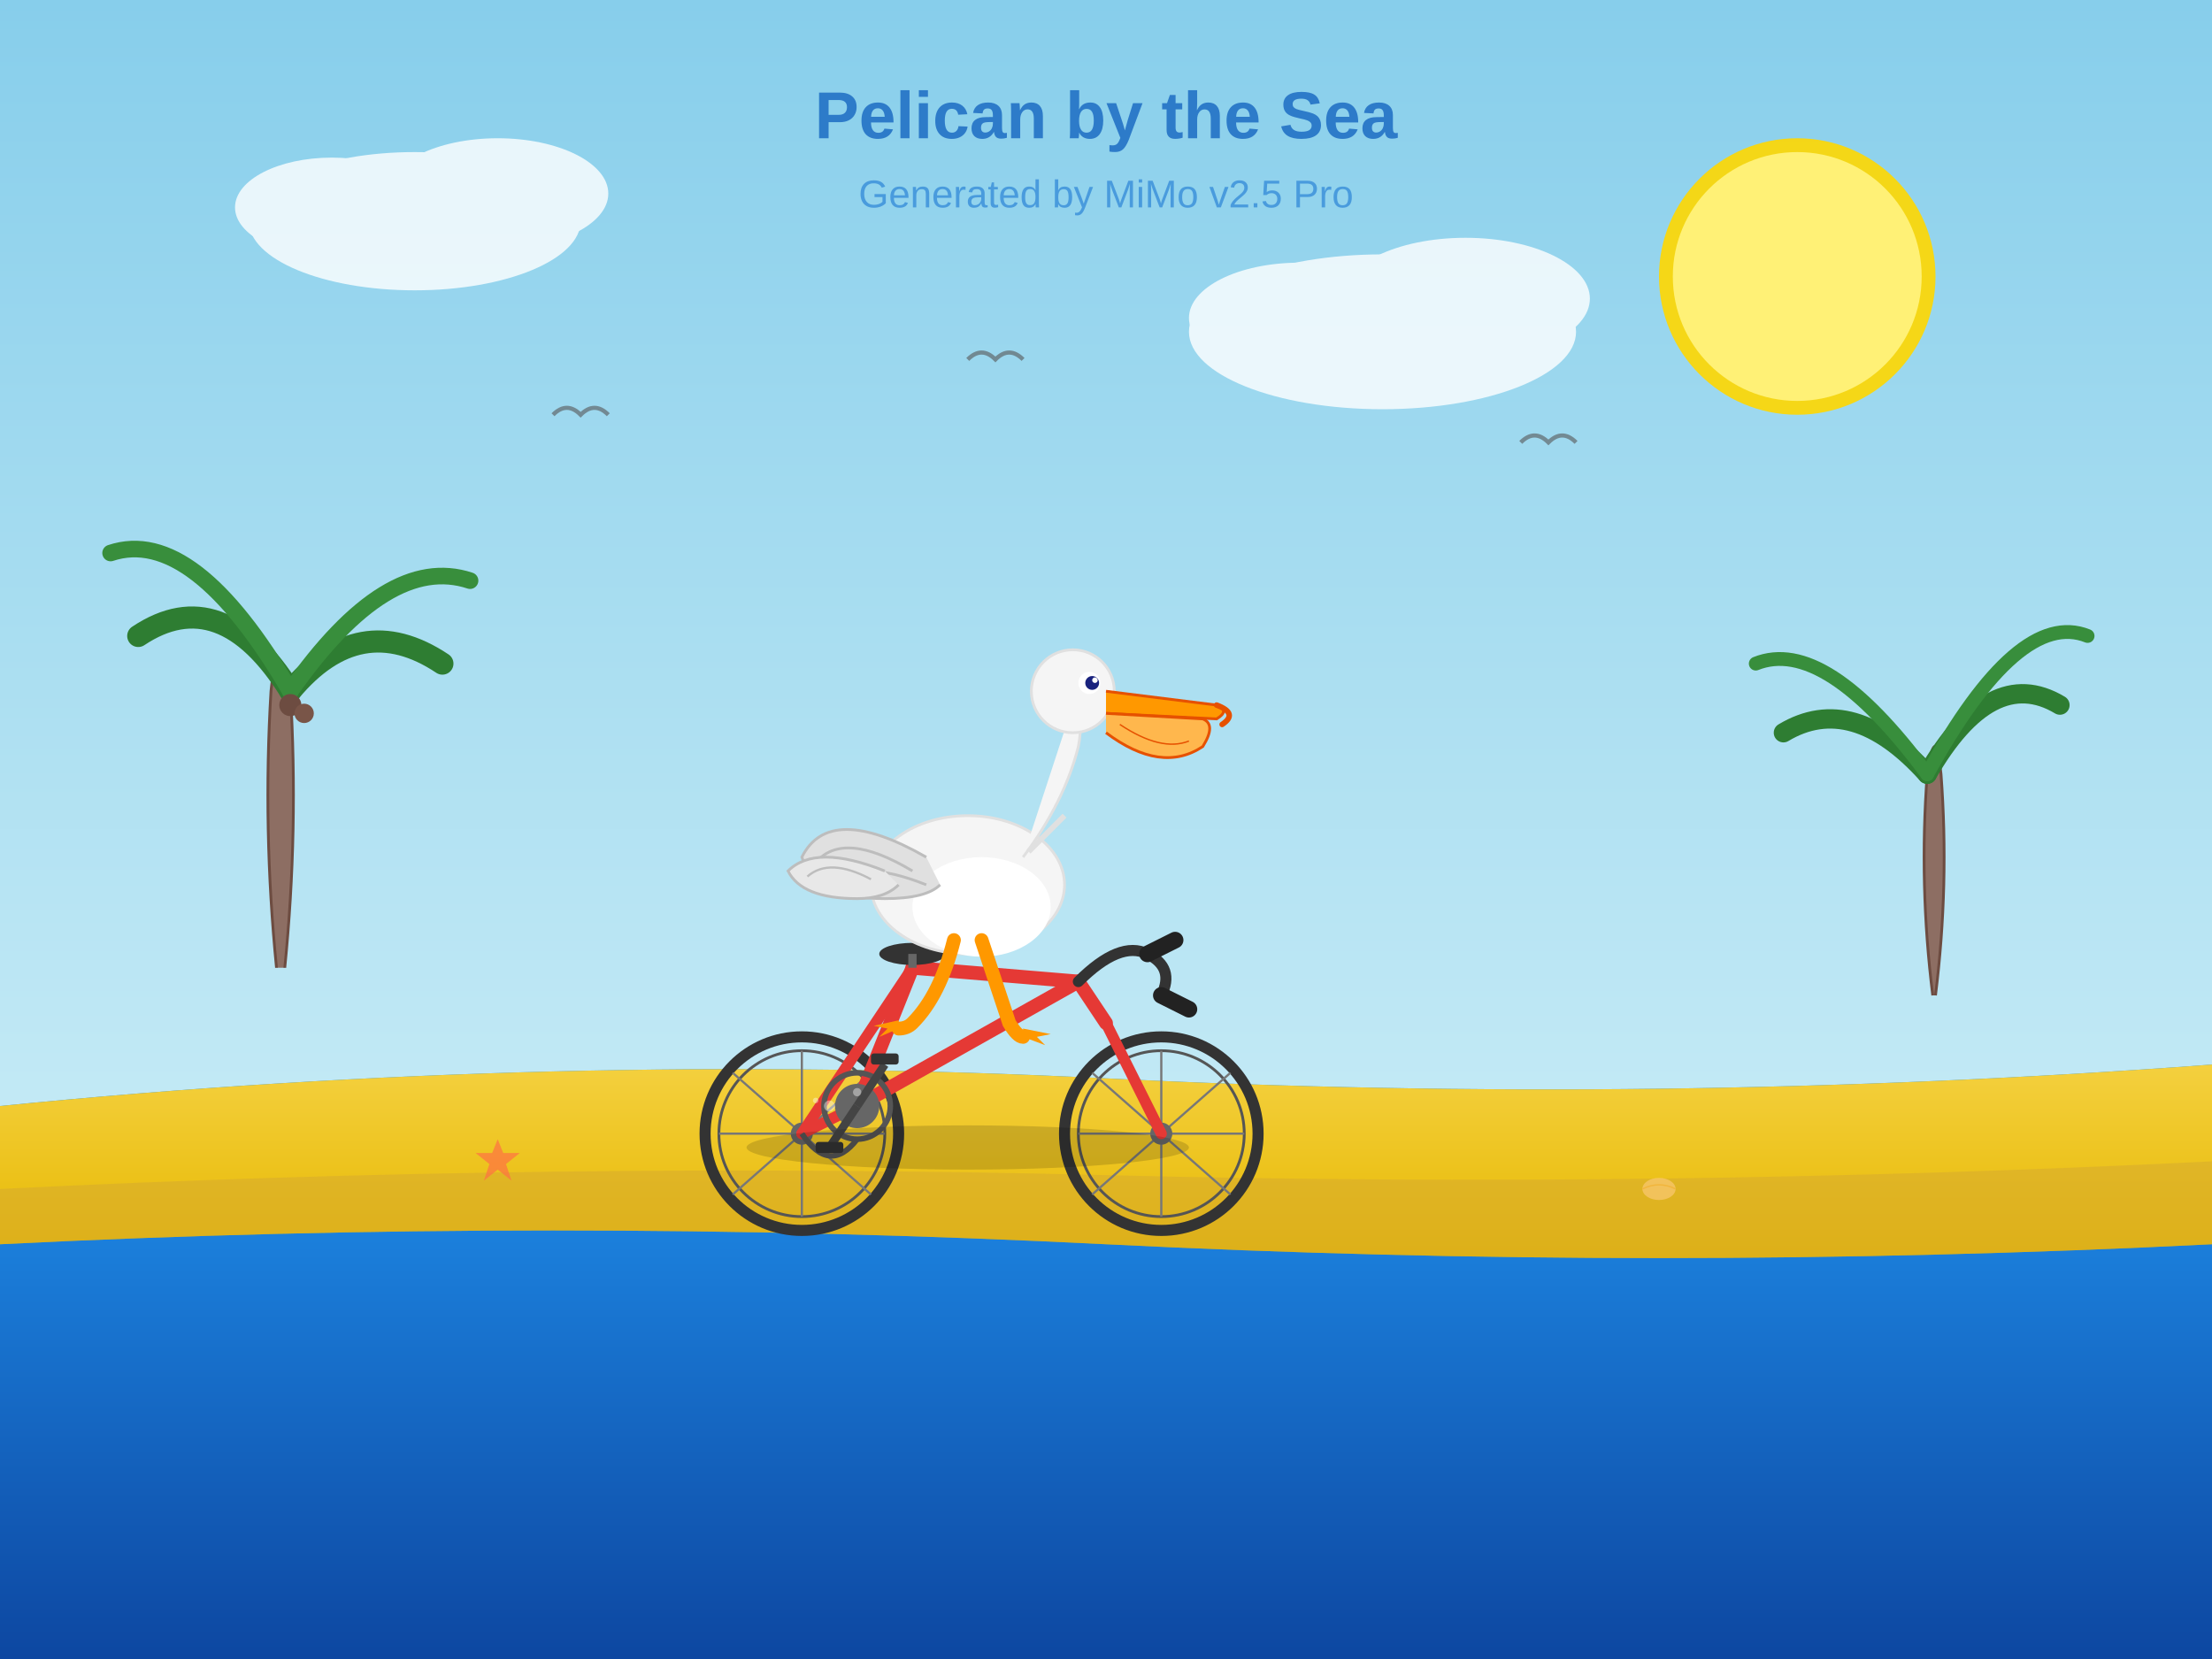
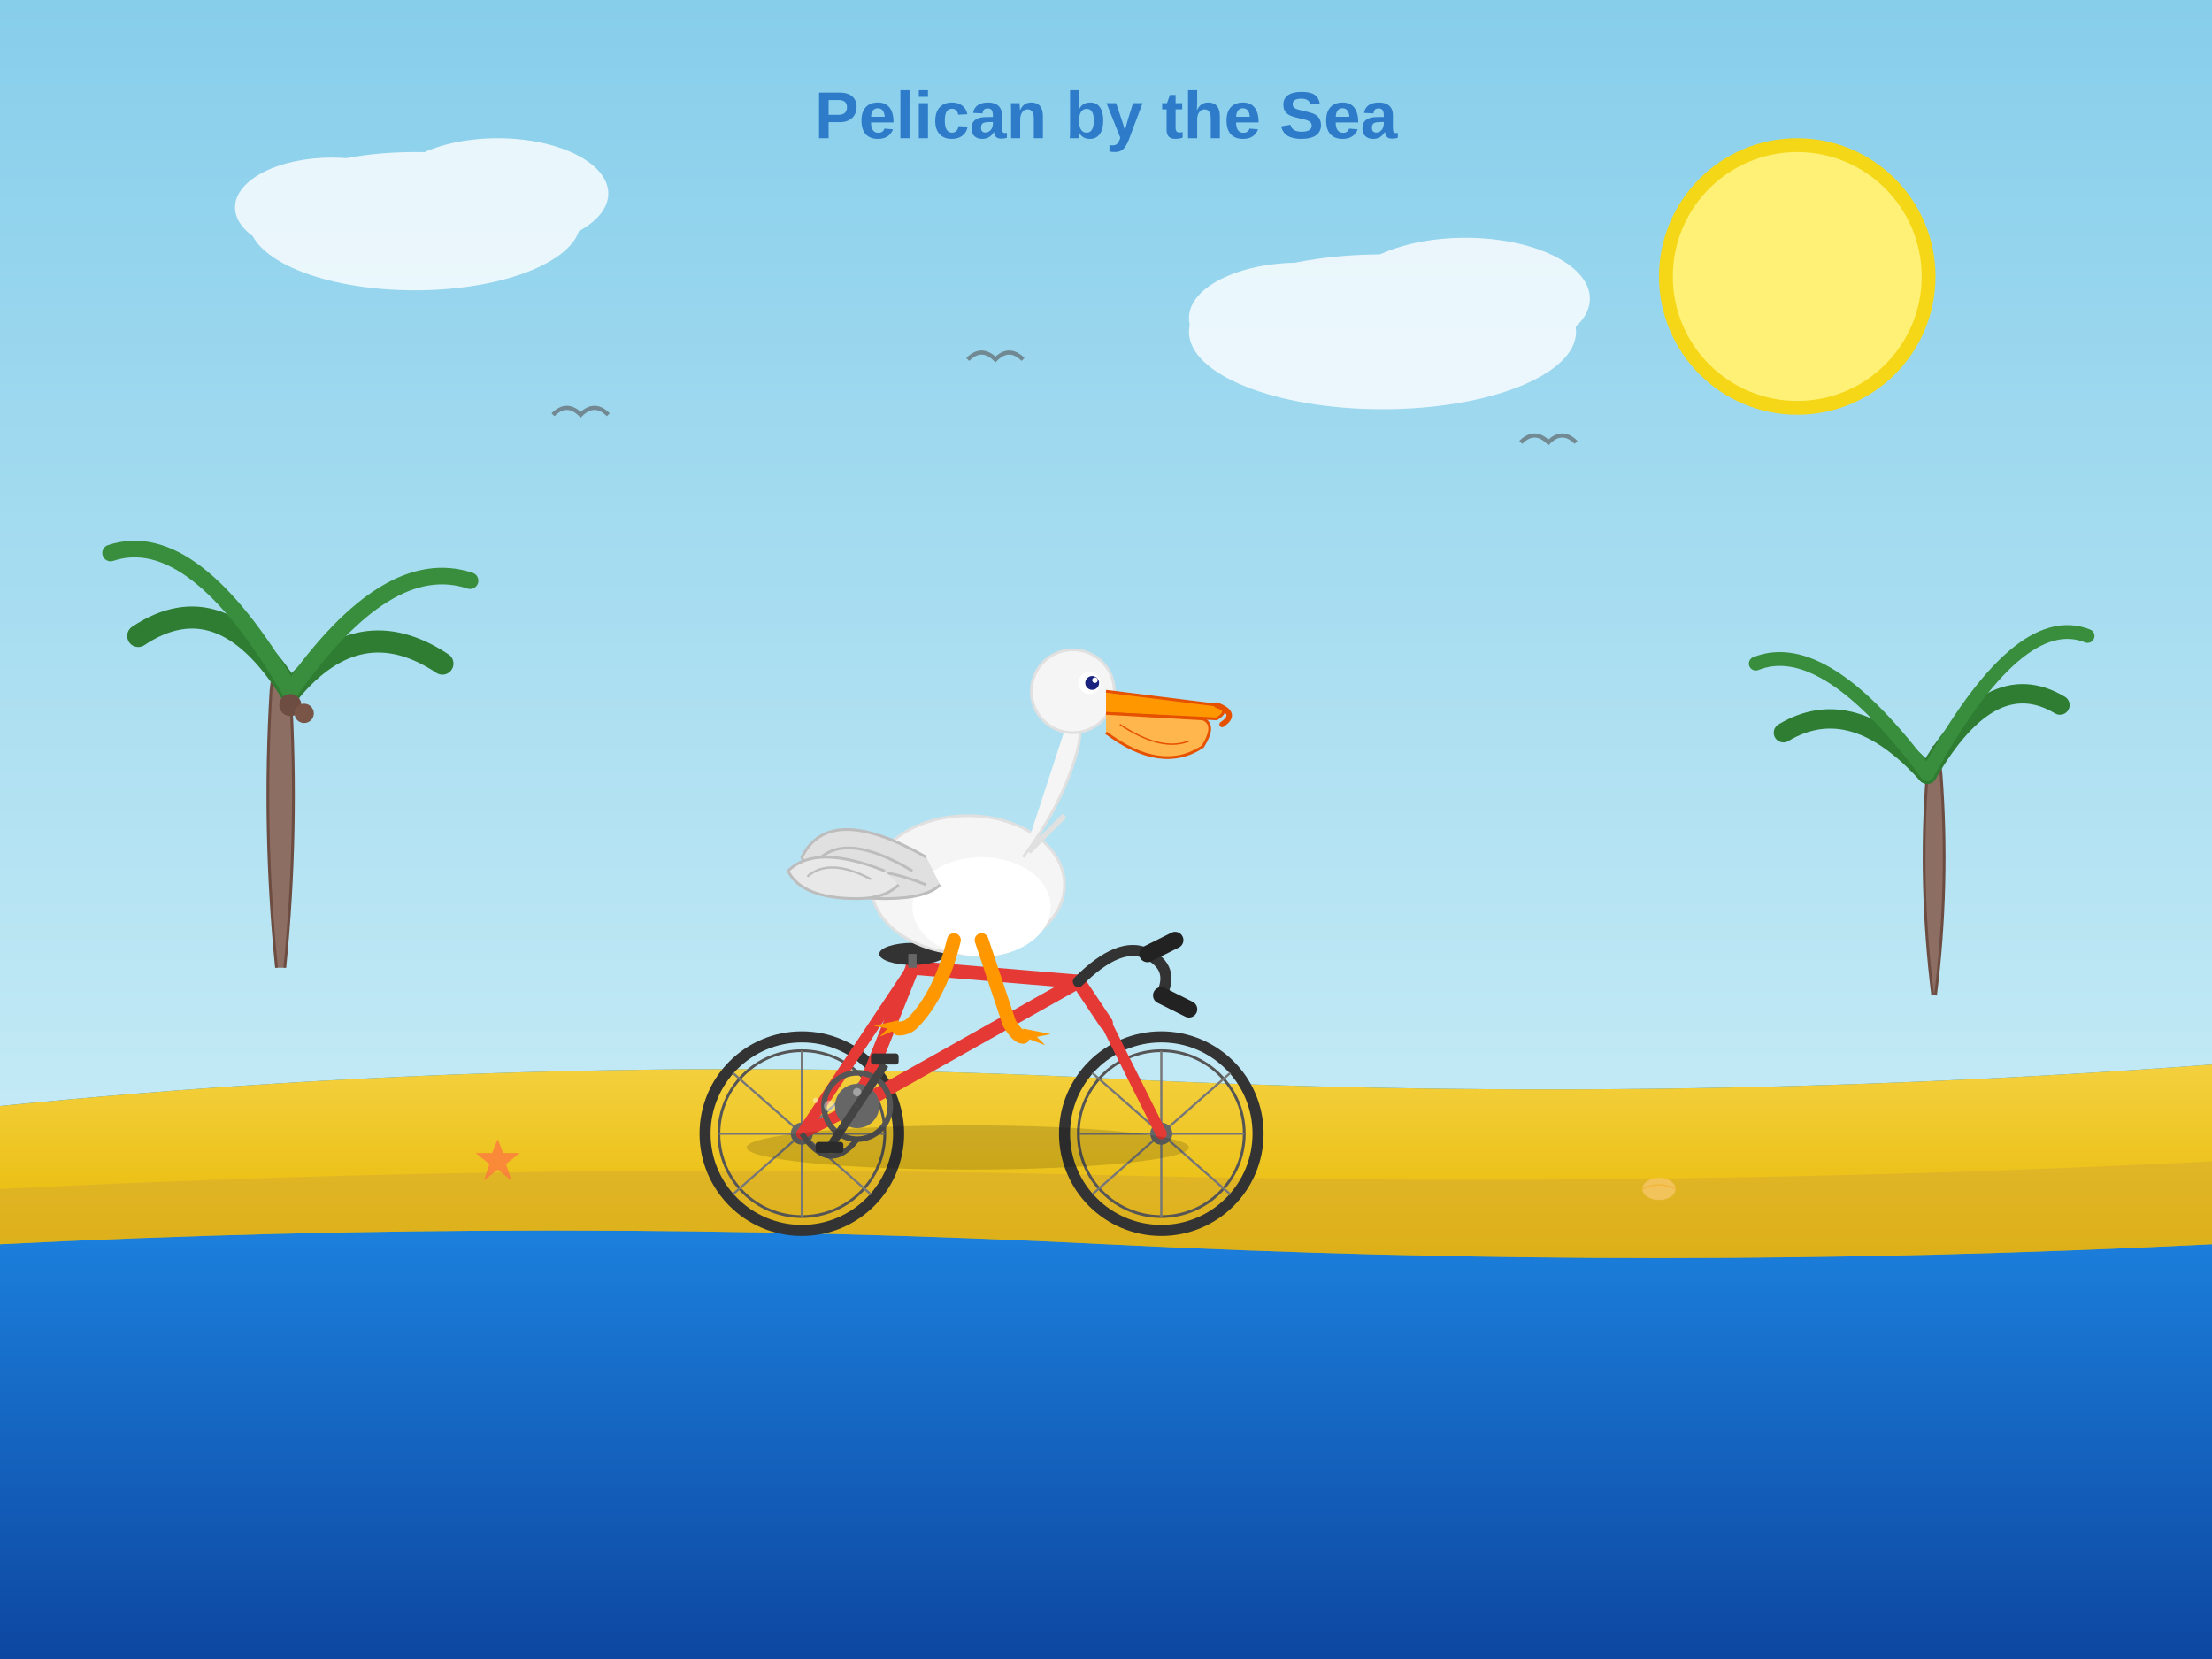
<svg xmlns="http://www.w3.org/2000/svg" viewBox="0 0 800 600" width="800" height="600">
  <defs>
    <linearGradient id="sky" x1="0%" y1="0%" x2="0%" y2="100%">
      <stop offset="0%" style="stop-color:#87CEEB" />
      <stop offset="100%" style="stop-color:#E0F7FA" />
    </linearGradient>
    <linearGradient id="water" x1="0%" y1="0%" x2="0%" y2="100%">
      <stop offset="0%" style="stop-color:#2196F3" />
      <stop offset="100%" style="stop-color:#0D47A1" />
    </linearGradient>
    <linearGradient id="sand" x1="0%" y1="0%" x2="0%" y2="100%">
      <stop offset="0%" style="stop-color:#F4D03F" />
      <stop offset="100%" style="stop-color:#E6B800" />
    </linearGradient>
  </defs>
  <rect width="800" height="600" fill="url(#sky)" />
  <circle cx="650" cy="100" r="50" fill="#FFD700" opacity="0.9" />
  <circle cx="650" cy="100" r="45" fill="#FFF176" />
  <g opacity="0.8">
    <ellipse cx="150" cy="80" rx="60" ry="25" fill="white" />
    <ellipse cx="180" cy="70" rx="40" ry="20" fill="white" />
    <ellipse cx="120" cy="75" rx="35" ry="18" fill="white" />
    <ellipse cx="500" cy="120" rx="70" ry="28" fill="white" />
    <ellipse cx="530" cy="108" rx="45" ry="22" fill="white" />
    <ellipse cx="470" cy="115" rx="40" ry="20" fill="white" />
  </g>
  <path d="M0 400 Q200 380 400 390 Q600 400 800 385 L800 600 L0 600 Z" fill="url(#water)" />
  <path d="M0 420 Q100 410 200 420 Q300 430 400 420 Q500 410 600 420 Q700 430 800 420" stroke="#1976D2" stroke-width="3" fill="none" opacity="0.6" />
  <path d="M0 440 Q100 430 200 440 Q300 450 400 440 Q500 430 600 440 Q700 450 800 440" stroke="#1976D2" stroke-width="2" fill="none" opacity="0.4" />
  <path d="M0 400 Q200 380 400 390 Q600 400 800 385 L800 450 Q600 460 400 450 Q200 440 0 450 Z" fill="url(#sand)" />
  <path d="M0 430 Q200 420 400 425 Q600 430 800 420 L800 450 Q600 460 400 450 Q200 440 0 450 Z" fill="#D4A830" opacity="0.5" />
  <g transform="translate(100, 350)">
    <path d="M0 0 Q-5 -50 -2 -100 Q0 -120 5 -100 Q8 -50 3 0" fill="#8D6E63" stroke="#6D4C41" stroke-width="1" />
    <path d="M5 -100 Q30 -130 60 -110" stroke="#2E7D32" stroke-width="8" fill="none" stroke-linecap="round" />
    <path d="M5 -100 Q-20 -140 -50 -120" stroke="#2E7D32" stroke-width="8" fill="none" stroke-linecap="round" />
    <path d="M5 -100 Q40 -150 70 -140" stroke="#388E3C" stroke-width="6" fill="none" stroke-linecap="round" />
    <path d="M5 -100 Q-30 -160 -60 -150" stroke="#388E3C" stroke-width="6" fill="none" stroke-linecap="round" />
    <circle cx="5" cy="-95" r="4" fill="#6D4C41" />
    <circle cx="10" cy="-92" r="3.5" fill="#795548" />
  </g>
  <g transform="translate(700, 360)">
    <path d="M0 0 Q5 -40 2 -80 Q0 -100 -3 -80 Q-6 -40 -1 0" fill="#8D6E63" stroke="#6D4C41" stroke-width="1" />
    <path d="M-3 -80 Q-30 -110 -55 -95" stroke="#2E7D32" stroke-width="7" fill="none" stroke-linecap="round" />
    <path d="M-3 -80 Q20 -120 45 -105" stroke="#2E7D32" stroke-width="7" fill="none" stroke-linecap="round" />
    <path d="M-3 -80 Q-40 -130 -65 -120" stroke="#388E3C" stroke-width="5" fill="none" stroke-linecap="round" />
    <path d="M-3 -80 Q30 -140 55 -130" stroke="#388E3C" stroke-width="5" fill="none" stroke-linecap="round" />
  </g>
  <g fill="none" stroke="#555" stroke-width="1.5" opacity="0.6">
    <path d="M200 150 Q205 145 210 150 Q215 145 220 150" />
    <path d="M350 130 Q355 125 360 130 Q365 125 370 130" />
    <path d="M550 160 Q555 155 560 160 Q565 155 570 160" />
  </g>
  <g transform="translate(350, 380)">
    <circle cx="-60" cy="30" r="35" fill="none" stroke="#333" stroke-width="4" />
    <circle cx="-60" cy="30" r="30" fill="none" stroke="#555" stroke-width="1" />
    <line x1="-60" y1="0" x2="-60" y2="60" stroke="#777" stroke-width="0.8" />
    <line x1="-90" y1="30" x2="-30" y2="30" stroke="#777" stroke-width="0.8" />
    <line x1="-85" y1="8" x2="-35" y2="52" stroke="#777" stroke-width="0.8" />
    <line x1="-85" y1="52" x2="-35" y2="8" stroke="#777" stroke-width="0.8" />
    <circle cx="-60" cy="30" r="4" fill="#666" />
    <circle cx="70" cy="30" r="35" fill="none" stroke="#333" stroke-width="4" />
    <circle cx="70" cy="30" r="30" fill="none" stroke="#555" stroke-width="1" />
    <line x1="70" y1="0" x2="70" y2="60" stroke="#777" stroke-width="0.8" />
    <line x1="40" y1="30" x2="100" y2="30" stroke="#777" stroke-width="0.8" />
    <line x1="45" y1="8" x2="95" y2="52" stroke="#777" stroke-width="0.8" />
    <line x1="45" y1="52" x2="95" y2="8" stroke="#777" stroke-width="0.8" />
    <circle cx="70" cy="30" r="4" fill="#666" />
    <line x1="-20" y1="-30" x2="-40" y2="20" stroke="#E53935" stroke-width="5" stroke-linecap="round" />
    <line x1="-20" y1="-30" x2="40" y2="-25" stroke="#E53935" stroke-width="5" stroke-linecap="round" />
    <line x1="-40" y1="20" x2="40" y2="-25" stroke="#E53935" stroke-width="5" stroke-linecap="round" />
    <line x1="-40" y1="20" x2="-60" y2="30" stroke="#E53935" stroke-width="4" stroke-linecap="round" />
    <line x1="-20" y1="-30" x2="-60" y2="30" stroke="#E53935" stroke-width="4" stroke-linecap="round" />
    <line x1="40" y1="-25" x2="50" y2="-10" stroke="#E53935" stroke-width="5" stroke-linecap="round" />
    <line x1="50" y1="-10" x2="70" y2="30" stroke="#E53935" stroke-width="4" stroke-linecap="round" />
    <ellipse cx="-20" cy="-35" rx="12" ry="4" fill="#333" />
    <line x1="-20" y1="-30" x2="-20" y2="-35" stroke="#666" stroke-width="3" />
    <path d="M40 -25 Q55 -40 65 -35 Q75 -30 70 -20" stroke="#333" stroke-width="4" fill="none" stroke-linecap="round" />
    <line x1="65" y1="-35" x2="75" y2="-40" stroke="#222" stroke-width="6" stroke-linecap="round" />
    <line x1="70" y1="-20" x2="80" y2="-15" stroke="#222" stroke-width="6" stroke-linecap="round" />
    <circle cx="-40" cy="20" r="12" fill="none" stroke="#555" stroke-width="2" />
    <circle cx="-40" cy="20" r="8" fill="#666" />
    <path d="M-40 32 Q-50 45 -60 30" stroke="#555" stroke-width="2" fill="none" />
    <line x1="-40" y1="20" x2="-50" y2="35" stroke="#444" stroke-width="3" />
    <rect x="-55" y="33" width="10" height="4" rx="1" fill="#333" />
    <line x1="-40" y1="20" x2="-30" y2="5" stroke="#444" stroke-width="3" />
    <rect x="-35" y="1" width="10" height="4" rx="1" fill="#333" />
  </g>
  <g transform="translate(350, 320)">
    <ellipse cx="0" cy="0" rx="35" ry="25" fill="#F5F5F5" stroke="#E0E0E0" stroke-width="1" />
    <ellipse cx="5" cy="8" rx="25" ry="18" fill="white" />
    <path d="M-15 -10 Q-50 -30 -60 -10 Q-55 5 -30 5 Q-15 5 -10 0" fill="#E0E0E0" stroke="#BDBDBD" stroke-width="1" />
    <path d="M-20 -5 Q-45 -20 -55 -8" stroke="#BDBDBD" stroke-width="1" fill="none" />
    <path d="M-15 0 Q-40 -10 -50 0" stroke="#BDBDBD" stroke-width="1" fill="none" />
    <path d="M-30 -5 Q-55 -15 -65 -5 Q-60 5 -40 5 Q-30 5 -25 0" fill="#E8E8E8" stroke="#BDBDBD" stroke-width="1" />
    <path d="M-35 -2 Q-50 -10 -58 -3" stroke="#BDBDBD" stroke-width="0.8" fill="none" />
    <path d="M20 -10 Q35 -30 40 -50 Q42 -60 38 -65" fill="#F5F5F5" stroke="#E0E0E0" stroke-width="1" />
    <circle cx="38" cy="-70" r="15" fill="#F5F5F5" stroke="#E0E0E0" stroke-width="1" />
    <circle cx="44" cy="-73" r="4" fill="white" />
    <circle cx="45" cy="-73" r="2.5" fill="#1A237E" />
    <circle cx="46" cy="-74" r="1" fill="white" />
    <path d="M50 -70 L90 -65 Q95 -63 90 -60 L50 -62" fill="#FF9800" stroke="#E65100" stroke-width="1" />
    <path d="M90 -65 Q98 -62 92 -58" fill="none" stroke="#E65100" stroke-width="2" stroke-linecap="round" />
    <path d="M50 -62 L85 -60 Q90 -58 85 -50 Q70 -40 50 -55" fill="#FFB74D" stroke="#E65100" stroke-width="1" />
    <path d="M55 -58 Q70 -48 80 -52" stroke="#E65100" stroke-width="0.5" fill="none" />
    <path d="M22 -12 Q30 -20 35 -25" stroke="#E0E0E0" stroke-width="2" fill="none" />
    <path d="M5 20 Q10 35 15 50 Q18 55 20 55" stroke="#FF9800" stroke-width="5" fill="none" stroke-linecap="round" />
    <path d="M20 55 L28 58 L25 55 L30 54 L20 52" fill="#FF9800" />
    <path d="M-5 20 Q-10 40 -20 50 Q-22 52 -25 52" stroke="#FF9800" stroke-width="5" fill="none" stroke-linecap="round" />
    <path d="M-25 52 L-32 55 L-29 52 L-34 51 L-25 49" fill="#FF9800" />
  </g>
  <ellipse cx="350" cy="415" rx="80" ry="8" fill="rgba(0,0,0,0.15)" />
  <g transform="translate(180, 420)" fill="#FF7043" opacity="0.7">
    <path d="M0 -8 L2 -3 L8 -3 L3 1 L5 7 L0 3 L-5 7 L-3 1 L-8 -3 L-2 -3 Z" />
  </g>
  <g transform="translate(600, 430)" fill="#FFCC80" opacity="0.6">
    <ellipse cx="0" cy="0" rx="6" ry="4" />
    <path d="M-6 0 Q0 -3 6 0" stroke="#FFB74D" stroke-width="0.5" fill="none" />
  </g>
  <g fill="white" opacity="0.4">
    <circle cx="300" cy="400" r="2" />
    <circle cx="310" cy="395" r="1.5" />
    <circle cx="295" cy="398" r="1" />
  </g>
  <text x="400" y="50" text-anchor="middle" font-family="Arial, sans-serif" font-size="24" font-weight="bold" fill="#1565C0" opacity="0.8">
    Pelican by the Sea
  </text>
-   <text x="400" y="75" text-anchor="middle" font-family="Arial, sans-serif" font-size="14" fill="#1976D2" opacity="0.6">
-     Generated by MiMo v2.5 Pro
-   </text>
</svg>
